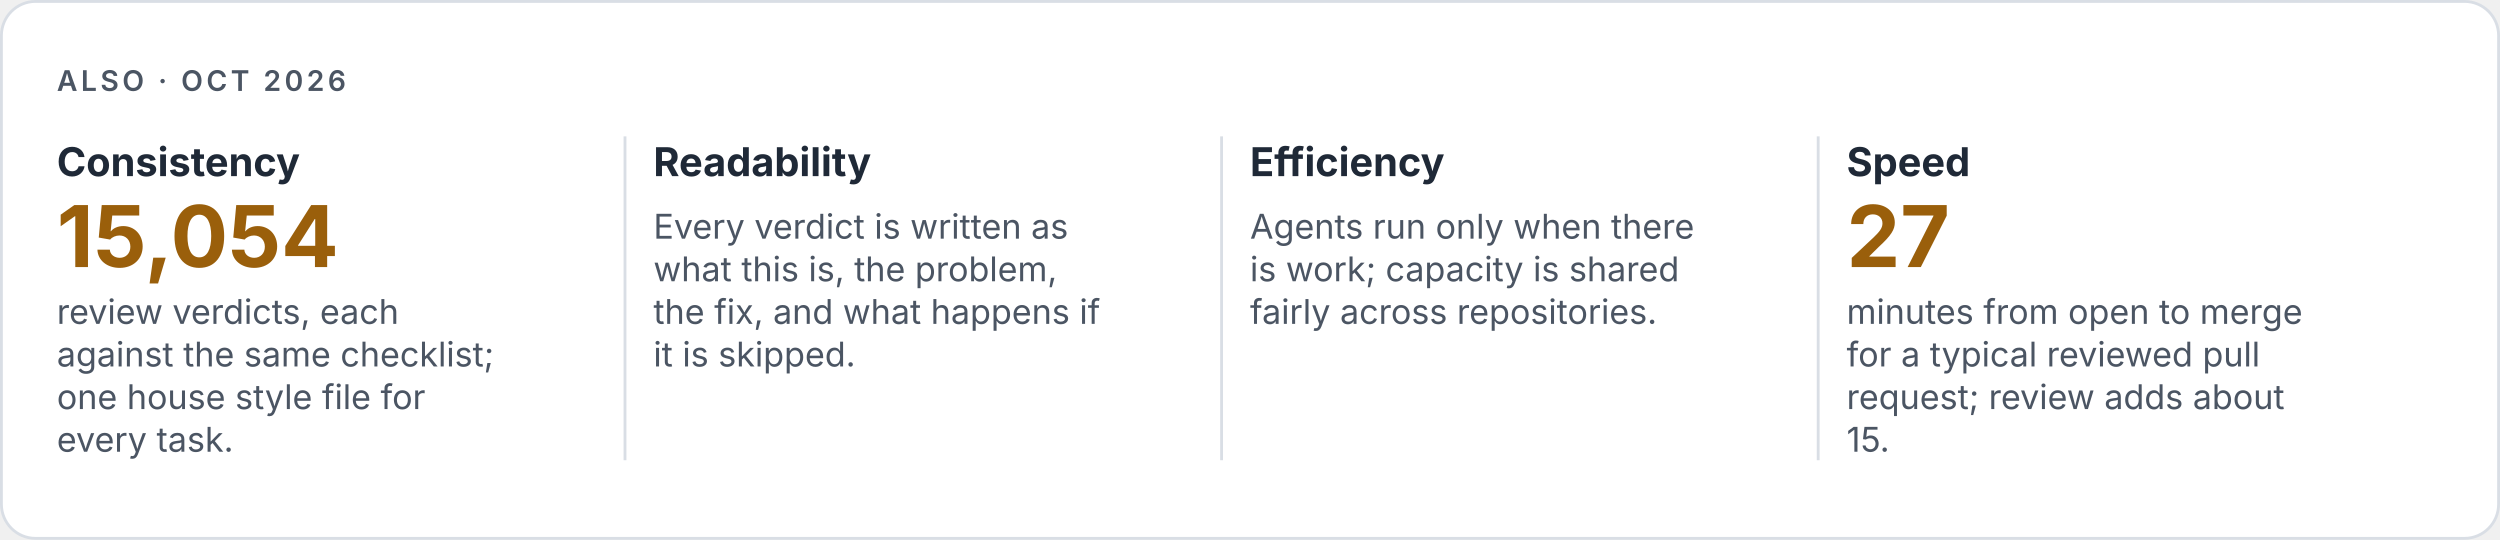
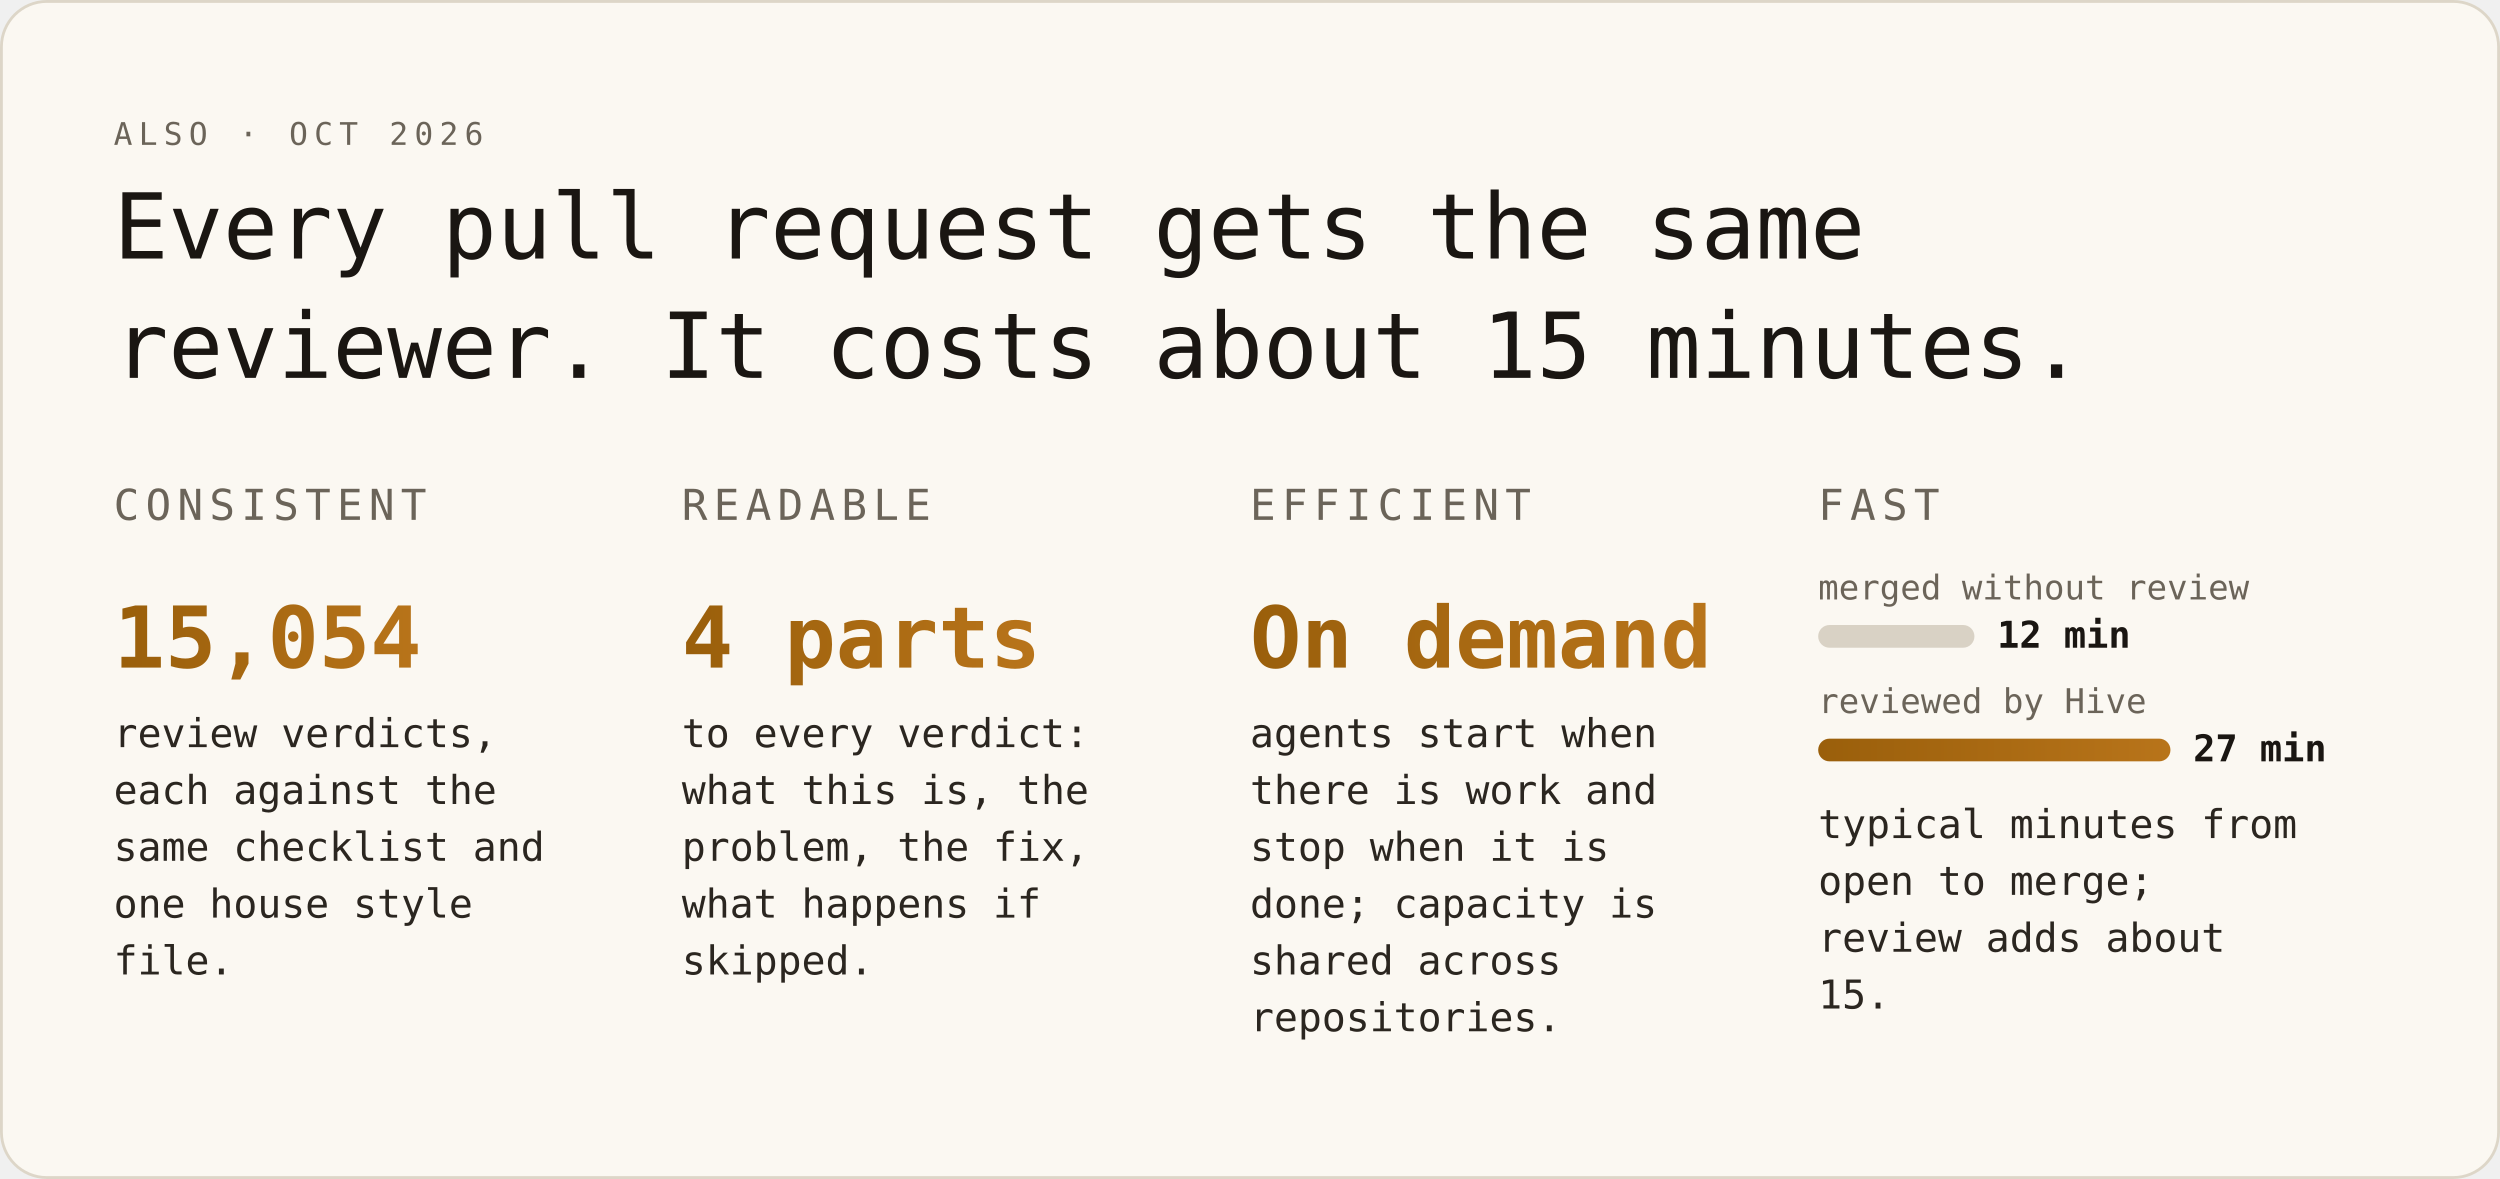
- <svg xmlns="http://www.w3.org/2000/svg" width="880" height="190" viewBox="0 0 880 190" role="img" aria-label="Also: consistency, readability, efficiency, speed" font-family="Inter, ui-sans-serif, system-ui, -apple-system, 'Segoe UI', sans-serif">
-   <rect x="0.5" y="0.5" width="879" height="189" rx="12" fill="#ffffff" stroke="#d9dee5" />
-   <text x="20" y="32" fill="#4b5563" font-size="10" font-weight="600" letter-spacing="1.2">ALSO · OCT 2026</text>
-   <text x="20" y="62" fill="#1f2937" font-size="14" font-weight="700">Consistency</text>
-   <text x="20" y="94" fill="#9a5f0b" font-size="30" font-weight="700">15,054</text>
-   <text x="20" y="114" fill="#4b5563" font-size="12">review verdicts, each</text>
-   <text x="20" y="129" fill="#4b5563" font-size="12">against the same checklist;</text>
-   <text x="20" y="144" fill="#4b5563" font-size="12">one house style file for</text>
-   <text x="20" y="159" fill="#4b5563" font-size="12">every task.</text>
-   <line x1="220" y1="48" x2="220" y2="162" stroke="#d9dee5" />
-   <text x="230" y="62" fill="#1f2937" font-size="14" font-weight="700">Readability</text>
-   <text x="230" y="84" fill="#4b5563" font-size="12">Every verdict is written as</text>
-   <text x="230" y="99" fill="#4b5563" font-size="12">what this is, the problem,</text>
-   <text x="230" y="114" fill="#4b5563" font-size="12">the fix, and what happens if</text>
-   <text x="230" y="129" fill="#4b5563" font-size="12">it is skipped.</text>
-   <line x1="430" y1="48" x2="430" y2="162" stroke="#d9dee5" />
-   <text x="440" y="62" fill="#1f2937" font-size="14" font-weight="700">Efficiency</text>
-   <text x="440" y="84" fill="#4b5563" font-size="12">Agents run only when there</text>
-   <text x="440" y="99" fill="#4b5563" font-size="12">is work; capacity is shared</text>
-   <text x="440" y="114" fill="#4b5563" font-size="12">fairly across repositories.</text>
-   <line x1="640" y1="48" x2="640" y2="162" stroke="#d9dee5" />
-   <text x="650" y="62" fill="#1f2937" font-size="14" font-weight="700">Speed</text>
-   <text x="650" y="94" fill="#9a5f0b" font-size="30" font-weight="700">27</text>
-   <text x="650" y="114" fill="#4b5563" font-size="12">minutes from open to merge</text>
-   <text x="650" y="129" fill="#4b5563" font-size="12">for a typical reviewed pull</text>
-   <text x="650" y="144" fill="#4b5563" font-size="12">request; review adds about</text>
-   <text x="650" y="159" fill="#4b5563" font-size="12">15.</text>
+ <svg xmlns="http://www.w3.org/2000/svg" width="1760" height="830" viewBox="0 0 880 415" role="img" aria-label="Also: consistent, readable, efficient, fast" font-family="'IBM Plex Mono', 'JetBrains Mono', ui-monospace, SFMono-Regular, Menlo, Consolas, monospace">
+   <defs>
+     <linearGradient id="amber" x1="0" y1="0" x2="1" y2="0">
+       <stop offset="0" stop-color="#9a5f0b" />
+       <stop offset="1" stop-color="#b8741a" />
+     </linearGradient>
+     <filter id="glow" x="-20%" y="-40%" width="140%" height="180%">
+       <feGaussianBlur stdDeviation="5" />
+     </filter>
+   </defs>
+   <rect x="0.5" y="0.5" width="879" height="414" rx="16" fill="#fbf8f2" stroke="#ddd6c8" />
+   <text x="40" y="51" fill="#6b6459" font-size="11" font-weight="500" letter-spacing="2.2">ALSO · OCT 2026</text>
+   <text x="40" y="91" fill="#1a1612" font-size="32">Every pull request gets the same</text>
+   <text x="40" y="133" fill="#1a1612" font-size="32">reviewer. It costs about 15 minutes.</text>
+   <text x="40" y="183" fill="#6b6459" font-size="15" font-weight="500" letter-spacing="2.2">CONSISTENT</text>
+   <text x="40" y="235" fill="url(#amber)" font-size="30" font-weight="700">15,054</text>
+   <text x="40" y="263" fill="#2b2620" font-size="14">review verdicts,</text>
+   <text x="40" y="283" fill="#2b2620" font-size="14">each against the</text>
+   <text x="40" y="303" fill="#2b2620" font-size="14">same checklist and</text>
+   <text x="40" y="323" fill="#2b2620" font-size="14">one house style</text>
+   <text x="40" y="343" fill="#2b2620" font-size="14">file.</text>
+   <text x="240" y="183" fill="#6b6459" font-size="15" font-weight="500" letter-spacing="2.2">READABLE</text>
+   <text x="240" y="235" fill="url(#amber)" font-size="30" font-weight="700">4 parts</text>
+   <text x="240" y="263" fill="#2b2620" font-size="14">to every verdict:</text>
+   <text x="240" y="283" fill="#2b2620" font-size="14">what this is, the</text>
+   <text x="240" y="303" fill="#2b2620" font-size="14">problem, the fix,</text>
+   <text x="240" y="323" fill="#2b2620" font-size="14">what happens if</text>
+   <text x="240" y="343" fill="#2b2620" font-size="14">skipped.</text>
+   <text x="440" y="183" fill="#6b6459" font-size="15" font-weight="500" letter-spacing="2.2">EFFICIENT</text>
+   <text x="440" y="235" fill="url(#amber)" font-size="30" font-weight="700">On demand</text>
+   <text x="440" y="263" fill="#2b2620" font-size="14">agents start when</text>
+   <text x="440" y="283" fill="#2b2620" font-size="14">there is work and</text>
+   <text x="440" y="303" fill="#2b2620" font-size="14">stop when it is</text>
+   <text x="440" y="323" fill="#2b2620" font-size="14">done; capacity is</text>
+   <text x="440" y="343" fill="#2b2620" font-size="14">shared across</text>
+   <text x="440" y="363" fill="#2b2620" font-size="14">repositories.</text>
+   <text x="640" y="183" fill="#6b6459" font-size="15" font-weight="500" letter-spacing="2.2">FAST</text>
+   <text x="640" y="211" fill="#6b6459" font-size="12">merged without review</text>
+   <rect x="640" y="220" width="55" height="8" rx="4" fill="#d9d2c5" />
+   <text x="703" y="228" fill="#1a1612" font-size="13" font-weight="700">12 min</text>
+   <text x="640" y="251" fill="#6b6459" font-size="12">reviewed by Hive</text>
+   <rect x="640" y="260" width="124" height="8" rx="4" fill="url(#amber)" />
+   <text x="772" y="268" fill="#1a1612" font-size="13" font-weight="700">27 min</text>
+   <text x="640" y="295" fill="#2b2620" font-size="14">typical minutes from</text>
+   <text x="640" y="315" fill="#2b2620" font-size="14">open to merge;</text>
+   <text x="640" y="335" fill="#2b2620" font-size="14">review adds about</text>
+   <text x="640" y="355" fill="#2b2620" font-size="14">15.</text>
</svg>
